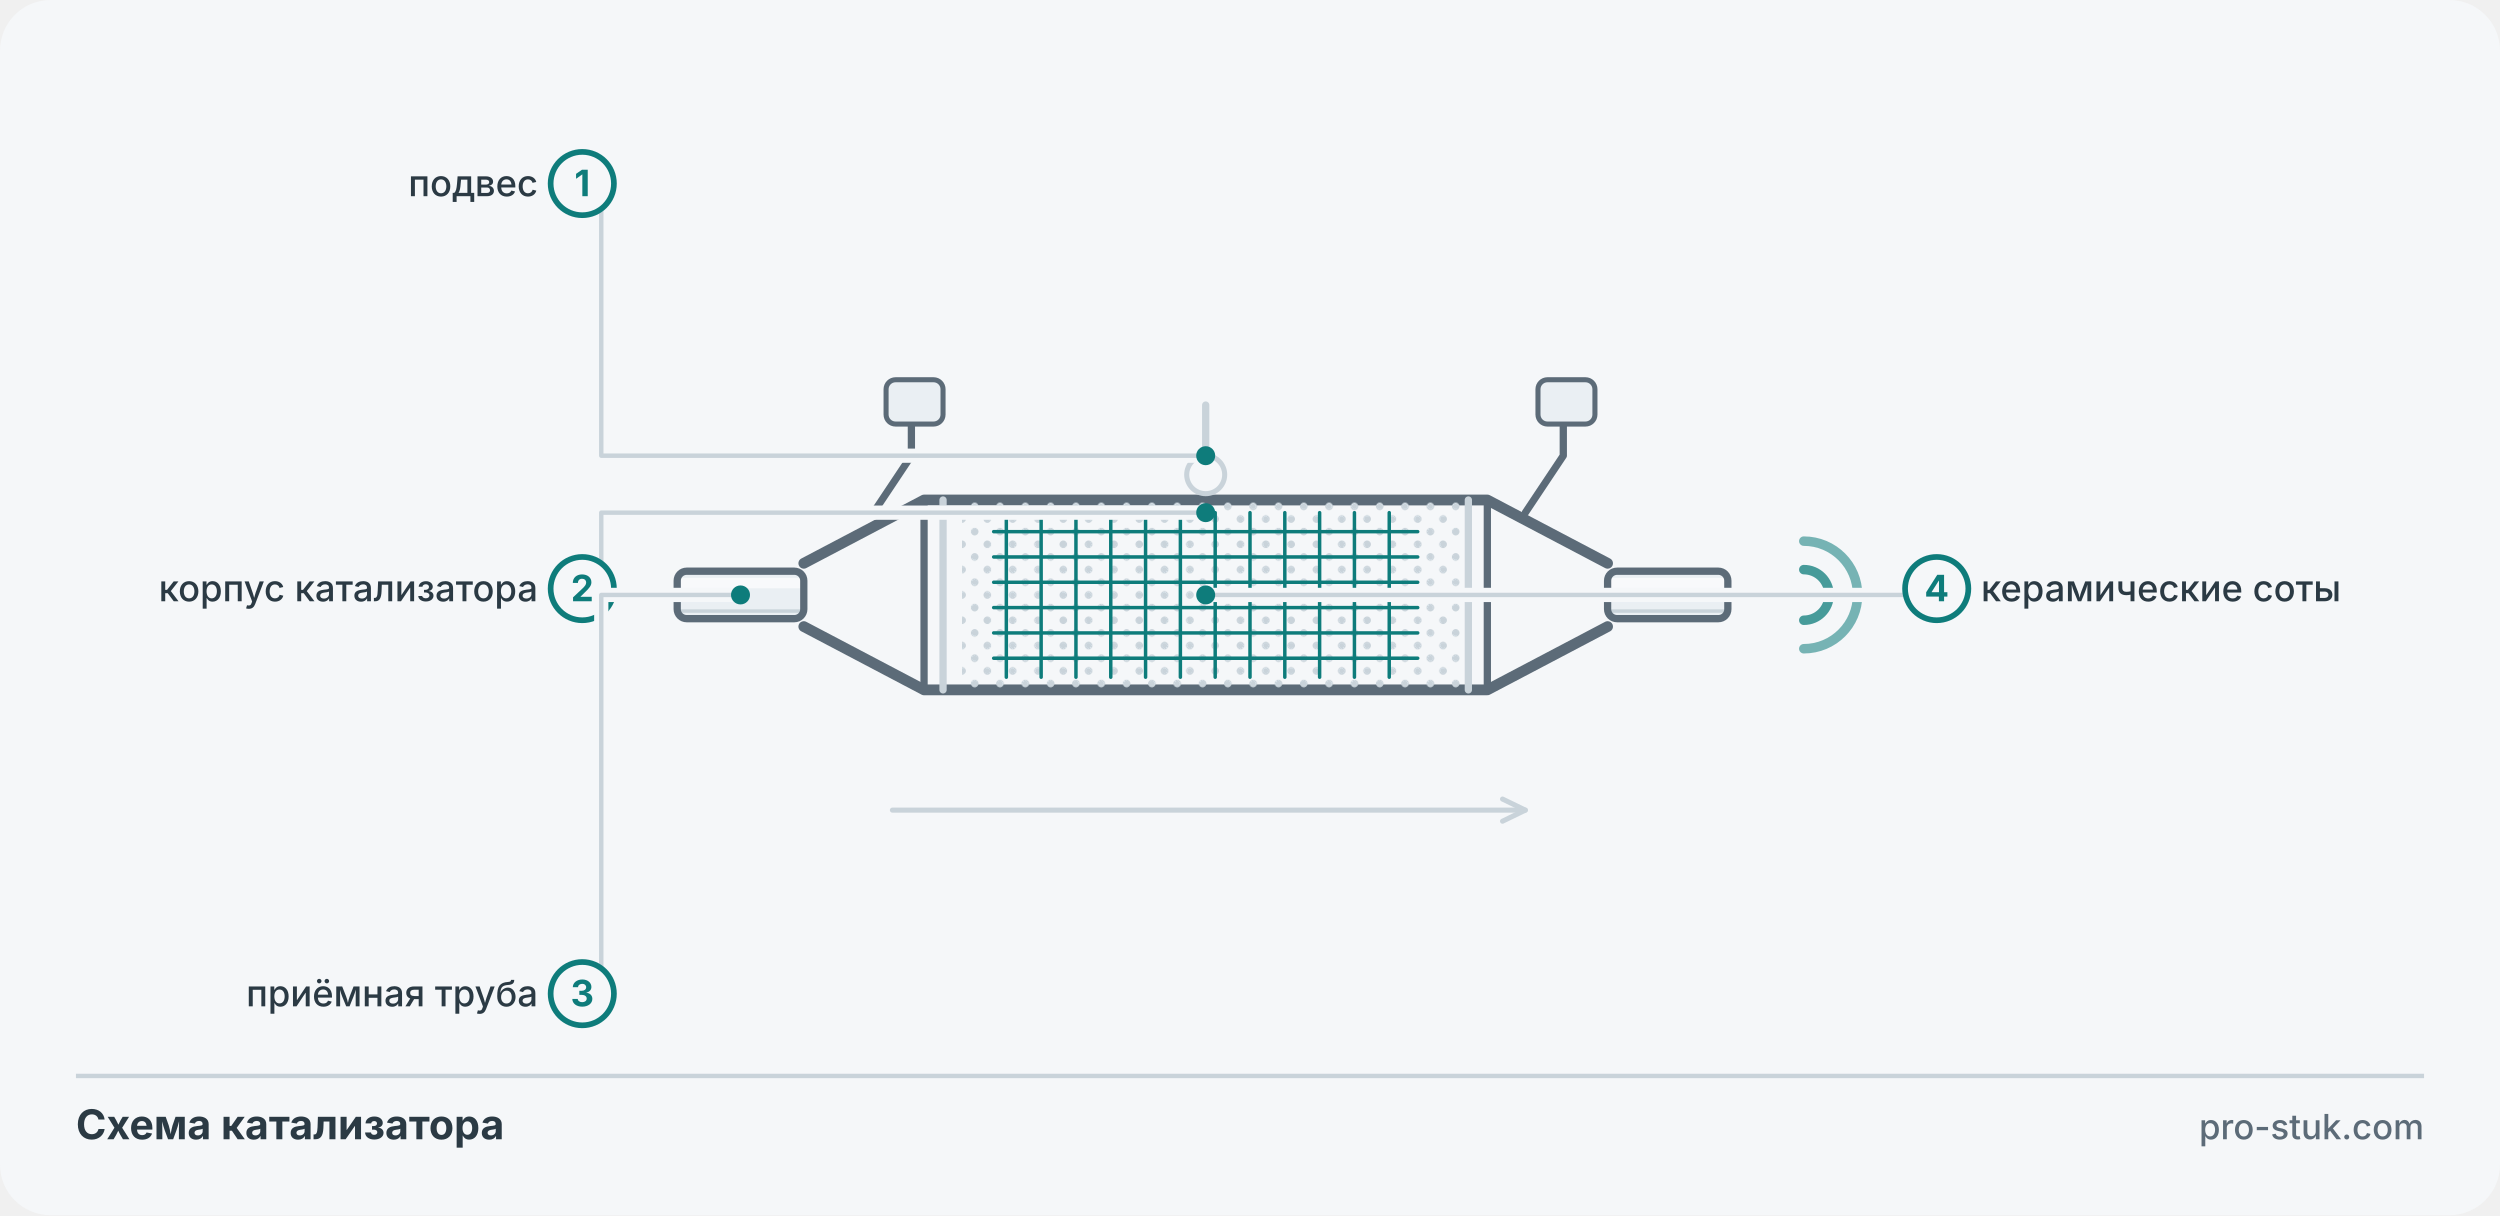
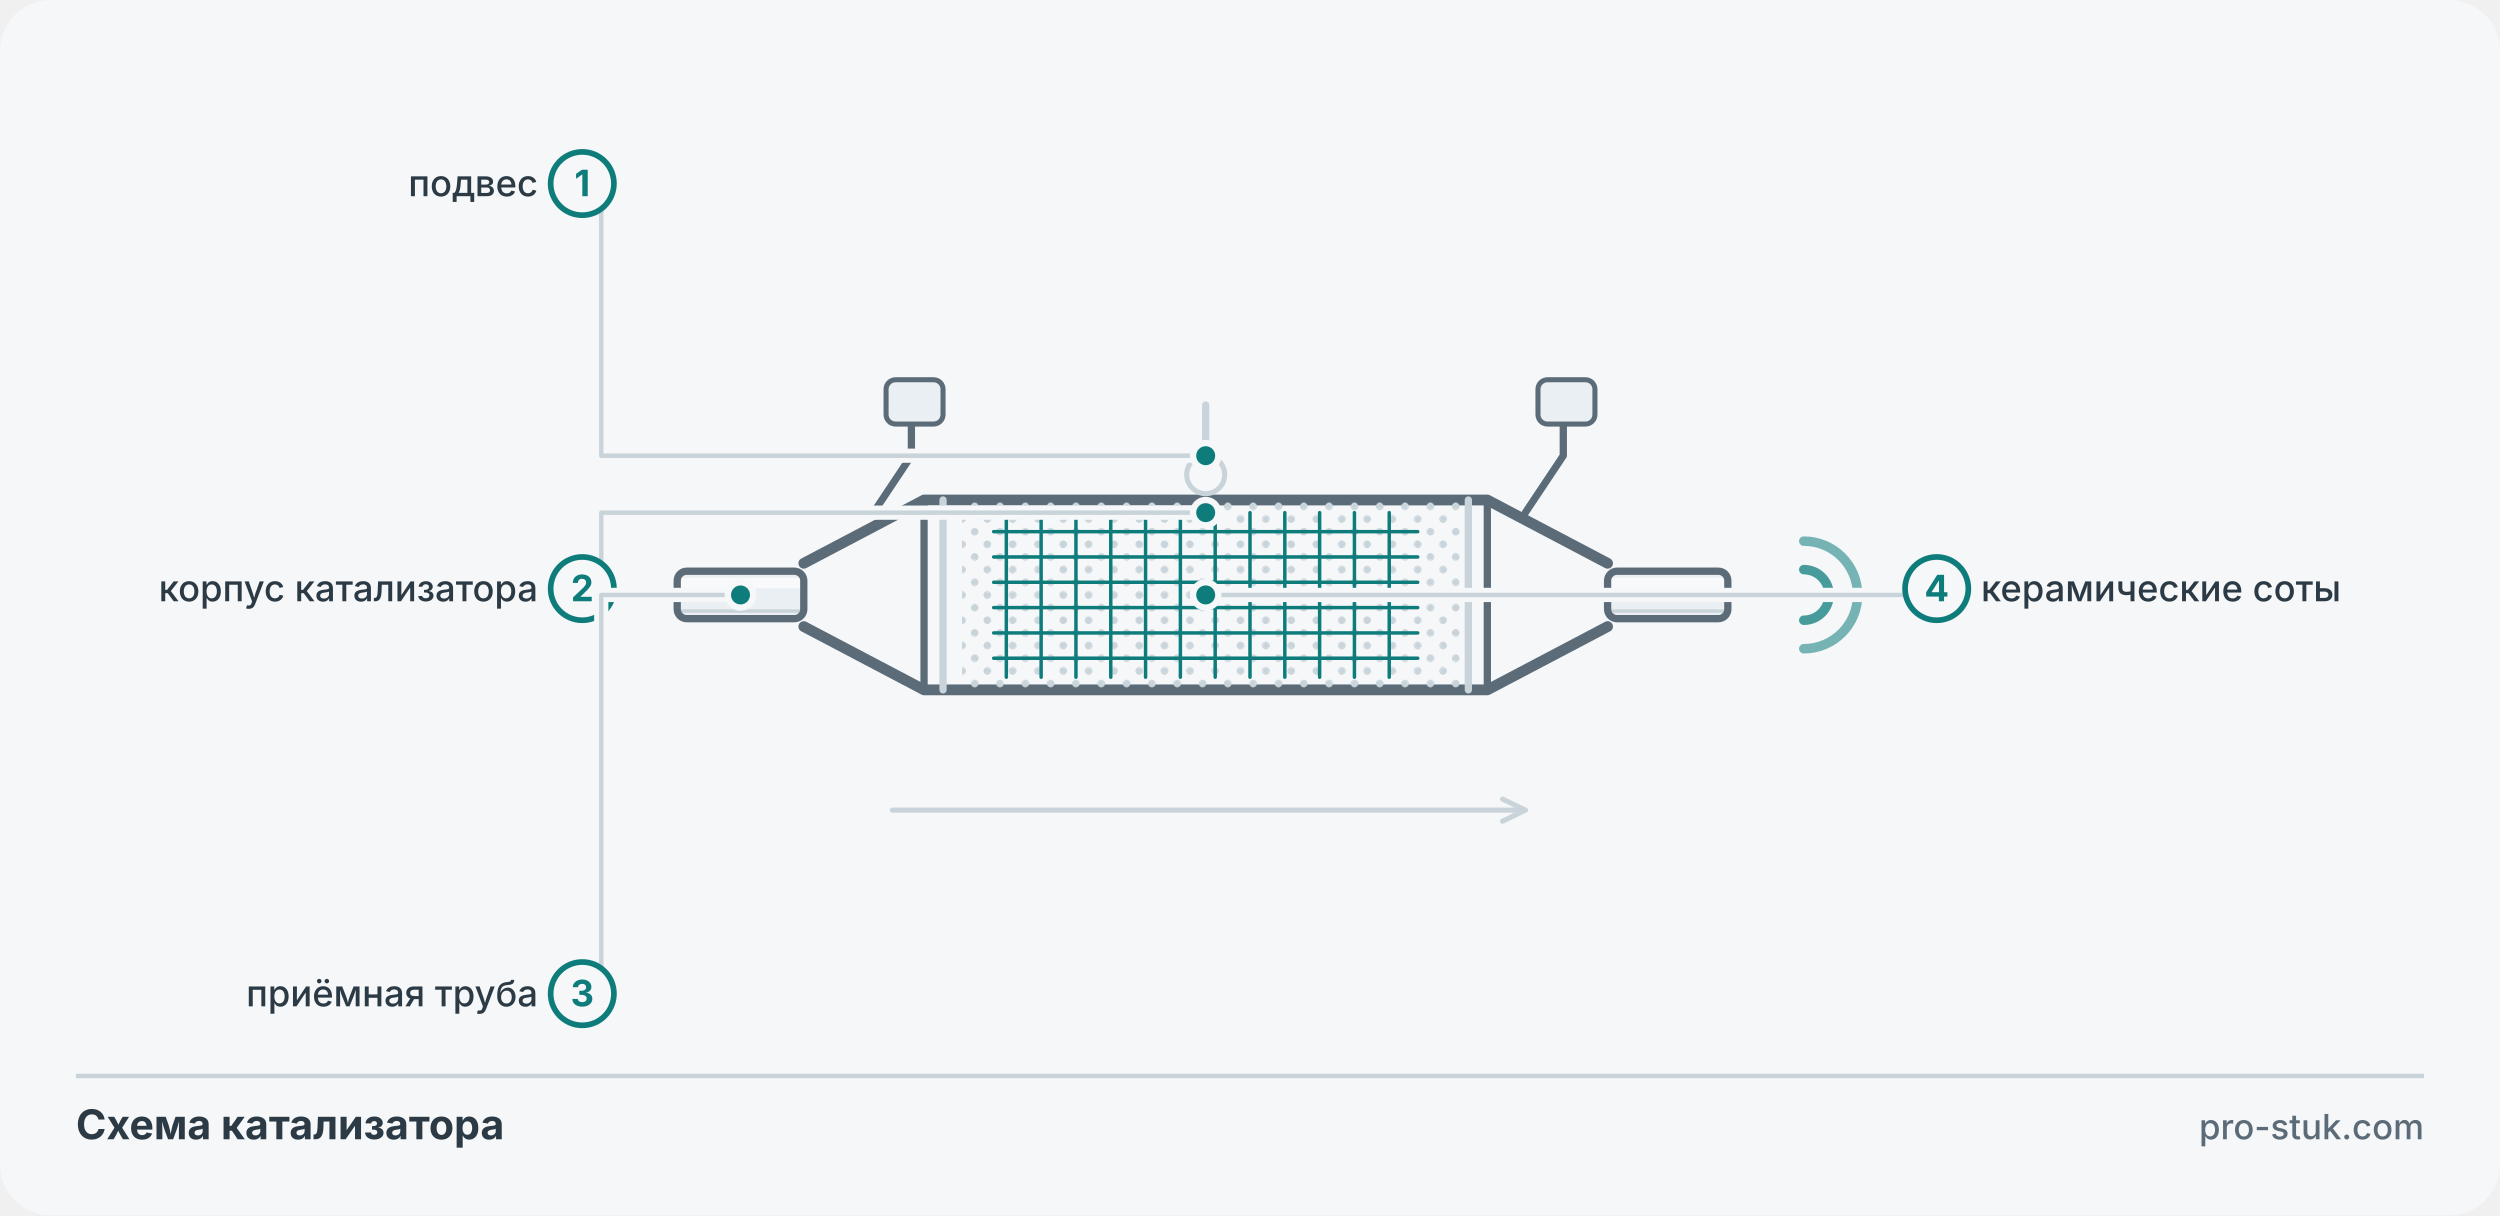
<svg xmlns="http://www.w3.org/2000/svg" viewBox="0 0 790 384" role="img" aria-label="Схема катализатора">
  <defs>
    <pattern id="mRub" width="7" height="7" patternUnits="userSpaceOnUse">
      <path d="M0 7 L7 0 M-1 1 L1 -1 M6 8 L8 6" stroke="#C9D3DA" stroke-width="1" />
      <path d="M0 0 L7 7 M-1 6 L1 8 M6 -1 L8 1" stroke="#C9D3DA" stroke-width="1" />
    </pattern>
    <pattern id="mCer" width="8" height="8" patternUnits="userSpaceOnUse">
      <circle cx="2" cy="2" r="1.2" fill="#C9D3DA" />
      <circle cx="6" cy="6" r="1.2" fill="#C9D3DA" />
    </pattern>
    <pattern id="mFric" width="6" height="6" patternUnits="userSpaceOnUse">
      <circle cx="1.5" cy="1.5" r="0.9" fill="#0E7C7B" opacity="0.55" />
      <circle cx="4.5" cy="4.5" r="0.9" fill="#0E7C7B" opacity="0.55" />
      <circle cx="4.5" cy="1.5" r="0.6" fill="#0E7C7B" opacity="0.35" />
    </pattern>
    <pattern id="mMet" width="6" height="6" patternUnits="userSpaceOnUse" patternTransform="rotate(45)">
      <path d="M0 0 V6" stroke="#C9D3DA" stroke-width="1" />
    </pattern>
  </defs>
  <rect width="790" height="384" rx="16" fill="#F5F7F9" />
  <g id="hl" />
  <g transform="translate(198,66)">
    <g fill="none" stroke-linecap="round" stroke-linejoin="round">
      <rect x="16.0" y="114.5" width="40.0" height="15.0" rx="3" stroke="none" stroke-width="0" fill="#EAEFF3" />
      <rect x="16.0" y="116.6" width="40.0" height="3.3" fill="#FFFFFF" opacity="0.65" />
      <path d="M 16.0 127.1 L 56.0 127.1" stroke="#C9D3DA" stroke-width="1.1" />
      <rect x="16.0" y="114.5" width="40.0" height="15.0" rx="3" stroke="#5C6B78" stroke-width="2.3" fill="none" />
      <path d="M 56.0 112.0 L 94.0 92.0 L 272.0 92.0 L 310.0 112.0" stroke="#5C6B78" stroke-width="3.4" fill="none" />
      <path d="M 56.0 132.0 L 94.0 152.0 L 272.0 152.0 L 310.0 132.0" stroke="#5C6B78" stroke-width="3.4" fill="none" />
      <path d="M 94.0 92.0 L 94.0 152.0" stroke="#5C6B78" stroke-width="2.3" />
      <path d="M 272.0 92.0 L 272.0 152.0" stroke="#5C6B78" stroke-width="2.3" />
      <rect x="106.0" y="92.0" width="158.0" height="60.0" rx="0" stroke="none" stroke-width="0" fill="url(#mCer)" />
      <path d="M 120.0 96.0 L 120.0 148.0" stroke="#0E7C7B" stroke-width="1.1" />
      <path d="M 131.0 96.0 L 131.0 148.0" stroke="#0E7C7B" stroke-width="1.1" />
      <path d="M 142.0 96.0 L 142.0 148.0" stroke="#0E7C7B" stroke-width="1.1" />
      <path d="M 153.0 96.0 L 153.0 148.0" stroke="#0E7C7B" stroke-width="1.1" />
      <path d="M 164.0 96.0 L 164.0 148.0" stroke="#0E7C7B" stroke-width="1.1" />
      <path d="M 175.0 96.0 L 175.0 148.0" stroke="#0E7C7B" stroke-width="1.1" />
      <path d="M 186.0 96.0 L 186.0 148.0" stroke="#0E7C7B" stroke-width="1.1" />
      <path d="M 197.0 96.0 L 197.0 148.0" stroke="#0E7C7B" stroke-width="1.1" />
      <path d="M 208.0 96.0 L 208.0 148.0" stroke="#0E7C7B" stroke-width="1.1" />
      <path d="M 219.0 96.0 L 219.0 148.0" stroke="#0E7C7B" stroke-width="1.1" />
      <path d="M 230.0 96.0 L 230.0 148.0" stroke="#0E7C7B" stroke-width="1.1" />
      <path d="M 241.0 96.0 L 241.0 148.0" stroke="#0E7C7B" stroke-width="1.1" />
      <path d="M 116.0 102.0 L 250.0 102.0" stroke="#0E7C7B" stroke-width="1.1" />
      <path d="M 116.0 110.0 L 250.0 110.0" stroke="#0E7C7B" stroke-width="1.1" />
      <path d="M 116.0 118.0 L 250.0 118.0" stroke="#0E7C7B" stroke-width="1.1" />
      <path d="M 116.0 126.0 L 250.0 126.0" stroke="#0E7C7B" stroke-width="1.1" />
      <path d="M 116.0 134.0 L 250.0 134.0" stroke="#0E7C7B" stroke-width="1.1" />
      <path d="M 116.0 142.0 L 250.0 142.0" stroke="#0E7C7B" stroke-width="1.1" />
      <path d="M 100.0 92.0 L 100.0 152.0" stroke="#C9D3DA" stroke-width="2.3" />
      <path d="M 266.0 92.0 L 266.0 152.0" stroke="#C9D3DA" stroke-width="2.3" />
      <rect x="310.0" y="114.5" width="38.0" height="15.0" rx="3" stroke="none" stroke-width="0" fill="#EAEFF3" />
      <rect x="310.0" y="116.6" width="38.0" height="3.3" fill="#FFFFFF" opacity="0.65" />
      <path d="M 310.0 127.1 L 348.0 127.1" stroke="#C9D3DA" stroke-width="1.1" />
      <rect x="310.0" y="114.5" width="38.0" height="15.0" rx="3" stroke="#5C6B78" stroke-width="2.3" fill="none" />
      <path d="M 78.0 96.0 L 90.0 78.0 L 90.0 66.0" stroke="#5C6B78" stroke-width="2.3" fill="none" />
      <rect x="82.0" y="54.0" width="18.0" height="14.0" rx="3" stroke="#5C6B78" stroke-width="1.6" fill="#EAEFF3" />
      <path d="M 284.0 96.0 L 296.0 78.0 L 296.0 66.0" stroke="#5C6B78" stroke-width="2.3" fill="none" />
      <rect x="288.0" y="54.0" width="18.0" height="14.0" rx="3" stroke="#5C6B78" stroke-width="1.6" fill="#EAEFF3" />
      <circle cx="183.0" cy="84.0" r="6.0" stroke="#C9D3DA" stroke-width="1.6" fill="none" />
      <path d="M 183.0 78.0 L 183.0 62.0" stroke="#C9D3DA" stroke-width="2.3" />
      <path d="M 84.0 190.0 L 284.0 190.0" stroke="#C9D3DA" stroke-width="1.6" />
      <path d="M 276.8 193.5 L 284.0 190.0 L 276.8 186.5" stroke="#C9D3DA" stroke-width="1.6" fill="none" />
      <path d="M 372 114 A 8 8 0 0 1 372 130" stroke="#0E7C7B" stroke-width="3" opacity="0.75" />
      <path d="M 372 105 A 17 17 0 0 1 372 139" stroke="#0E7C7B" stroke-width="3" opacity="0.55" />
    </g>
  </g>
  <g fill="none" stroke-linecap="round" stroke-linejoin="round">
    <path d="M 184.0 58.0 L 190.0 58.0 L 190.0 144.0 L 381.0 144.0" stroke="#F5F7F9" stroke-width="4.5" fill="none" />
    <path d="M 184.0 58.0 L 190.0 58.0 L 190.0 144.0 L 381.0 144.0" stroke="#C9D3DA" stroke-width="1.4" fill="none" />
+     <circle cx="381.0" cy="144.0" r="5" fill="#F5F7F9" />
    <circle cx="381.0" cy="144.0" r="3" fill="#0E7C7B" />
    <circle cx="184" cy="58.0" r="10" fill="#F5F7F9" stroke="#0E7C7B" stroke-width="1.8" />
    <text x="184.0" y="62.0" font-family="Manrope, Inter, system-ui, -apple-system, Segoe UI, sans-serif" font-size="11.5" font-weight="700" fill="#0E7C7B" text-anchor="middle">1</text>
    <text x="170.0" y="62.0" font-family="Manrope, Inter, system-ui, -apple-system, Segoe UI, sans-serif" font-size="11.5" font-weight="500" fill="#2B3A44" text-anchor="end">подвес</text>
    <path d="M 184.0 186.0 L 190.0 186.0 L 190.0 162.0 L 381.0 162.0" stroke="#F5F7F9" stroke-width="4.5" fill="none" />
    <path d="M 184.0 186.0 L 190.0 186.0 L 190.0 162.0 L 381.0 162.0" stroke="#C9D3DA" stroke-width="1.4" fill="none" />
+     <circle cx="381.0" cy="162.0" r="5" fill="#F5F7F9" />
    <circle cx="381.0" cy="162.0" r="3" fill="#0E7C7B" />
    <circle cx="184" cy="186.0" r="10" fill="#F5F7F9" stroke="#0E7C7B" stroke-width="1.8" />
    <text x="184.0" y="190.0" font-family="Manrope, Inter, system-ui, -apple-system, Segoe UI, sans-serif" font-size="11.5" font-weight="700" fill="#0E7C7B" text-anchor="middle">2</text>
    <text x="170.0" y="190.0" font-family="Manrope, Inter, system-ui, -apple-system, Segoe UI, sans-serif" font-size="11.5" font-weight="500" fill="#2B3A44" text-anchor="end">корпус катализатора</text>
    <path d="M 184.0 314.0 L 190.0 314.0 L 190.0 188.0 L 234.0 188.0" stroke="#F5F7F9" stroke-width="4.5" fill="none" />
    <path d="M 184.0 314.0 L 190.0 314.0 L 190.0 188.0 L 234.0 188.0" stroke="#C9D3DA" stroke-width="1.4" fill="none" />
+     <circle cx="234.0" cy="188.0" r="5" fill="#F5F7F9" />
    <circle cx="234.0" cy="188.0" r="3" fill="#0E7C7B" />
    <circle cx="184" cy="314.0" r="10" fill="#F5F7F9" stroke="#0E7C7B" stroke-width="1.8" />
    <text x="184.0" y="318.0" font-family="Manrope, Inter, system-ui, -apple-system, Segoe UI, sans-serif" font-size="11.5" font-weight="700" fill="#0E7C7B" text-anchor="middle">3</text>
    <text x="170.0" y="318.0" font-family="Manrope, Inter, system-ui, -apple-system, Segoe UI, sans-serif" font-size="11.5" font-weight="500" fill="#2B3A44" text-anchor="end">приёмная труба</text>
    <path d="M 612.0 186.0 L 606.0 186.0 L 606.0 188.0 L 381.0 188.0" stroke="#F5F7F9" stroke-width="4.5" fill="none" />
    <path d="M 612.0 186.0 L 606.0 186.0 L 606.0 188.0 L 381.0 188.0" stroke="#C9D3DA" stroke-width="1.4" fill="none" />
+     <circle cx="381.0" cy="188.0" r="5" fill="#F5F7F9" />
    <circle cx="381.0" cy="188.0" r="3" fill="#0E7C7B" />
    <circle cx="612" cy="186.0" r="10" fill="#F5F7F9" stroke="#0E7C7B" stroke-width="1.8" />
    <text x="612.0" y="190.0" font-family="Manrope, Inter, system-ui, -apple-system, Segoe UI, sans-serif" font-size="11.5" font-weight="700" fill="#0E7C7B" text-anchor="middle">4</text>
    <text x="626.0" y="190.0" font-family="Manrope, Inter, system-ui, -apple-system, Segoe UI, sans-serif" font-size="11.5" font-weight="500" fill="#2B3A44" text-anchor="start">керамические соты</text>
  </g>
  <path d="M 24 340 L 766 340" stroke="#C9D3DA" stroke-width="1.4" fill="none" />
  <text x="24.0" y="360.0" font-family="Manrope, Inter, system-ui, -apple-system, Segoe UI, sans-serif" font-size="13" font-weight="700" fill="#2B3A44" text-anchor="start">Схема катализатора</text>
  <text x="766.0" y="360.0" font-family="Manrope, Inter, system-ui, -apple-system, Segoe UI, sans-serif" font-size="11" font-weight="500" fill="#5C6B78" text-anchor="end">pro-stuk.com</text>
</svg>
